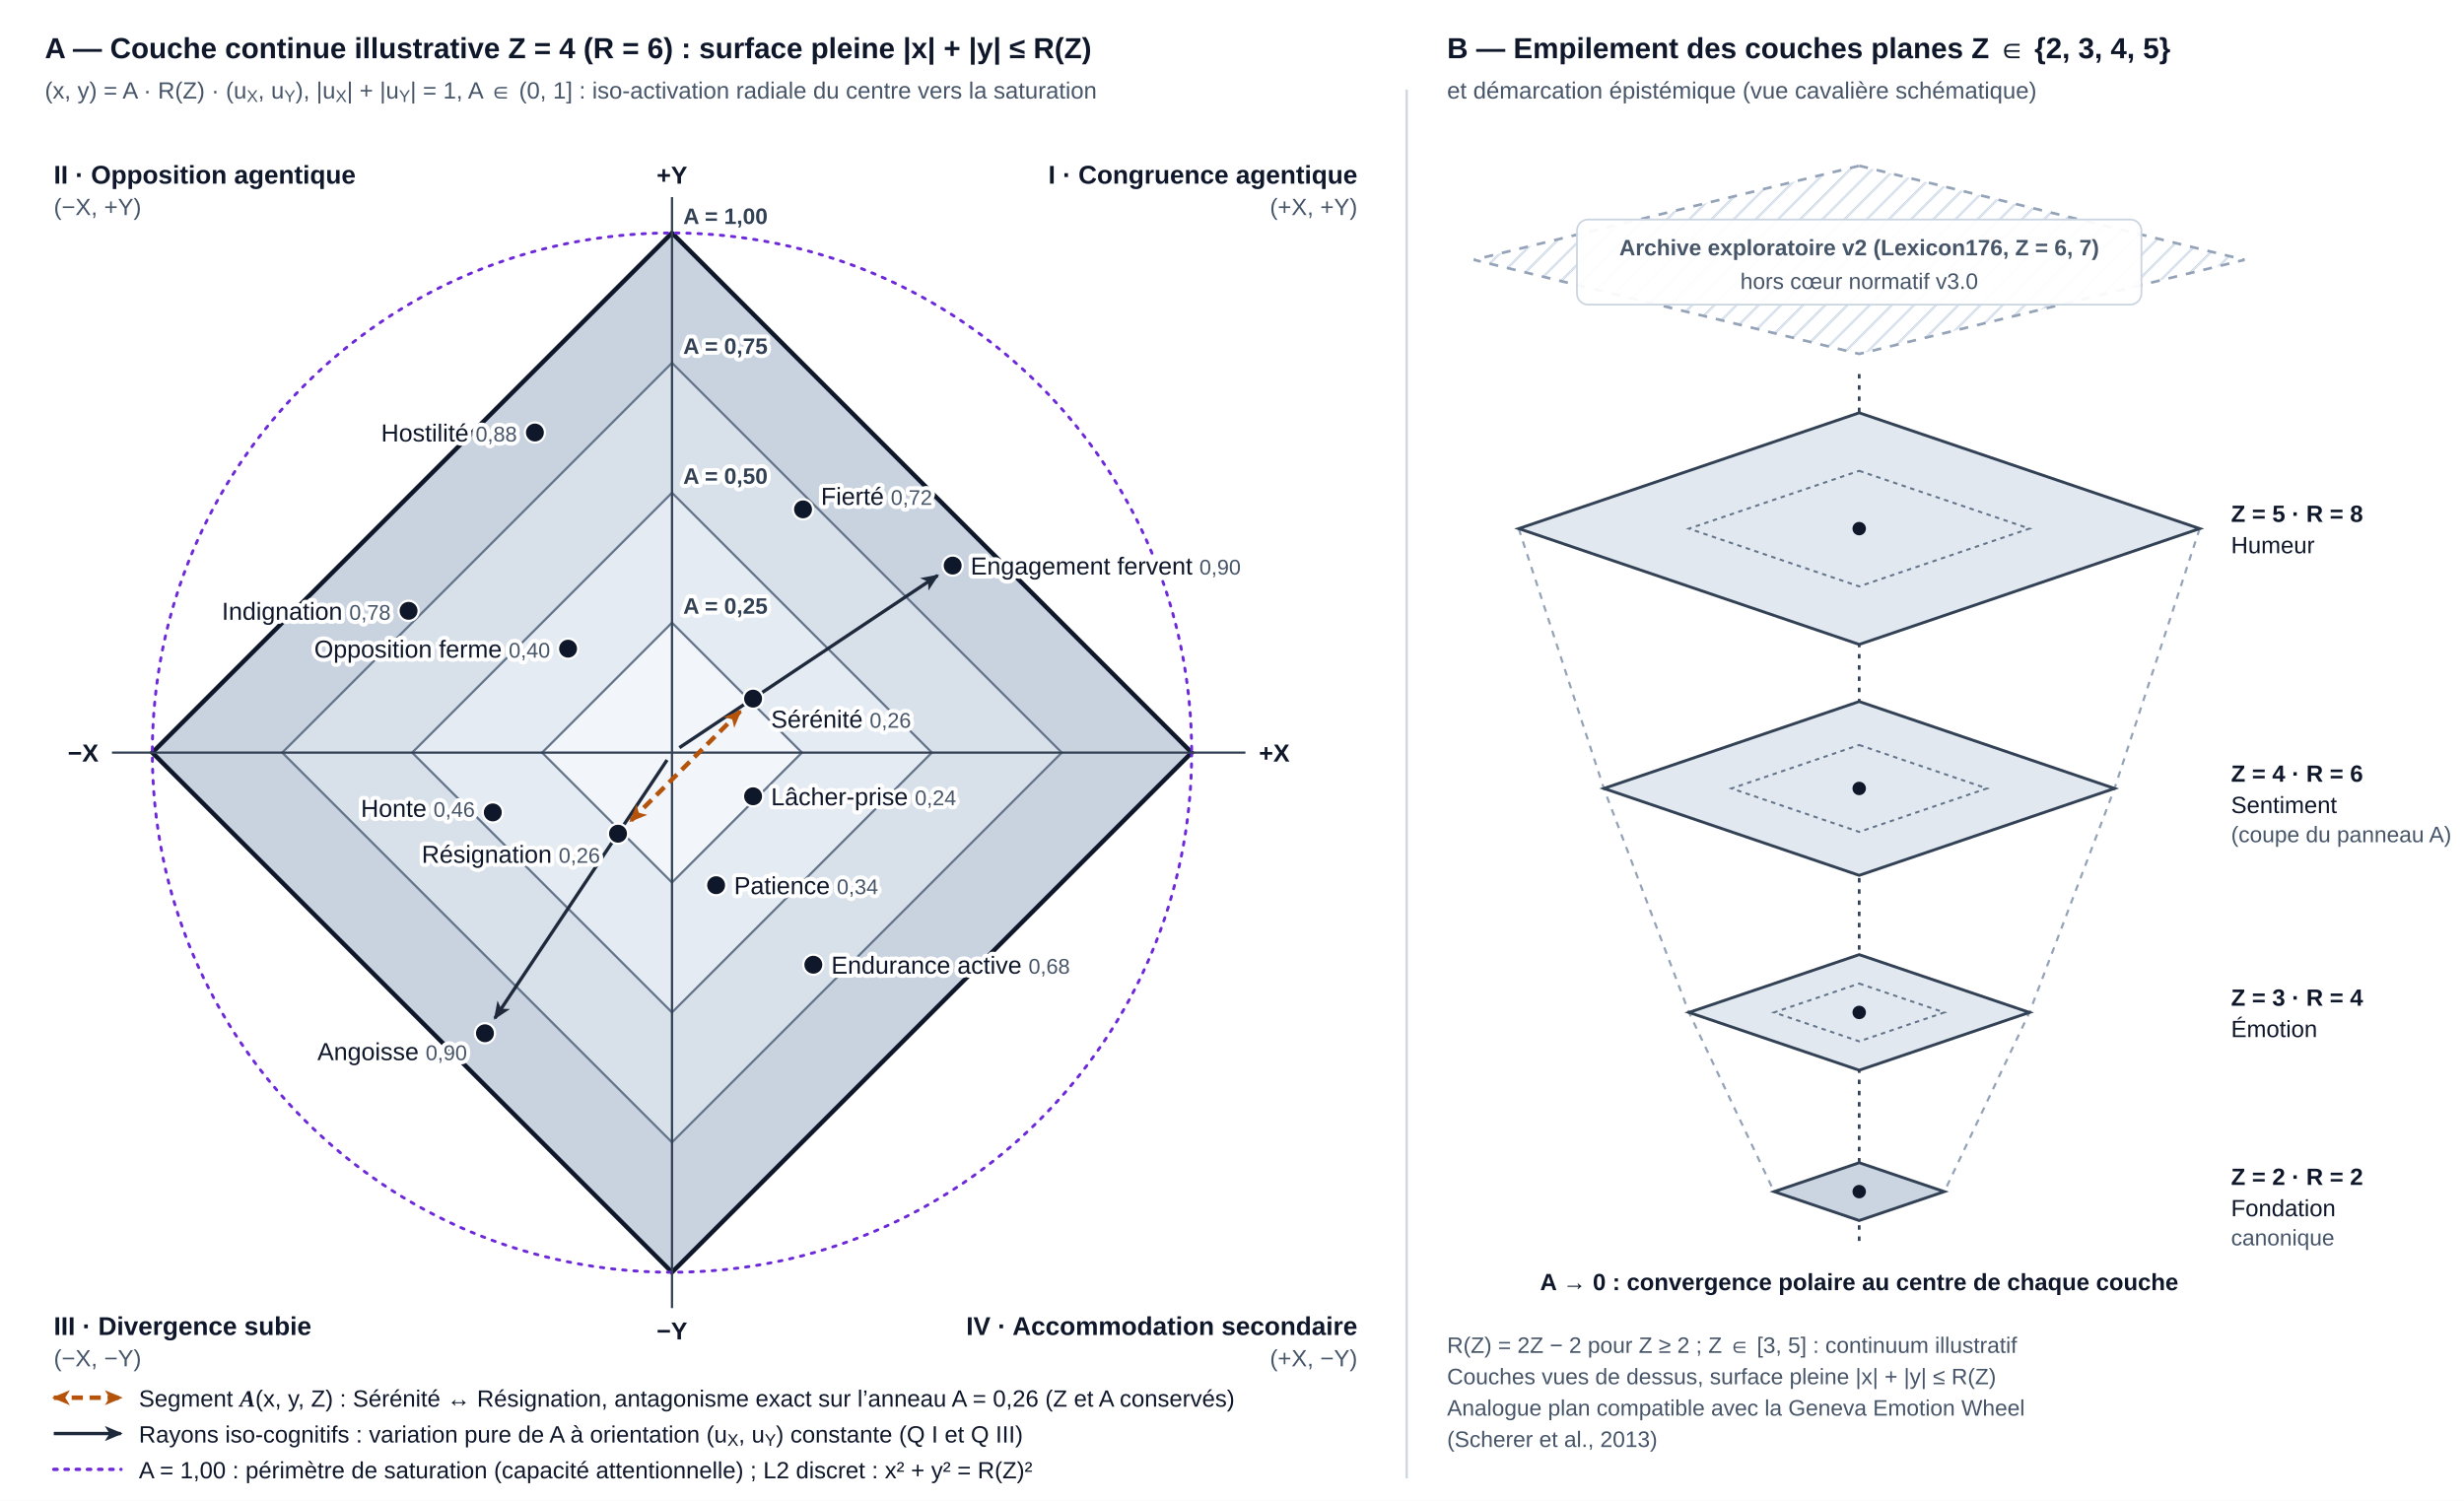
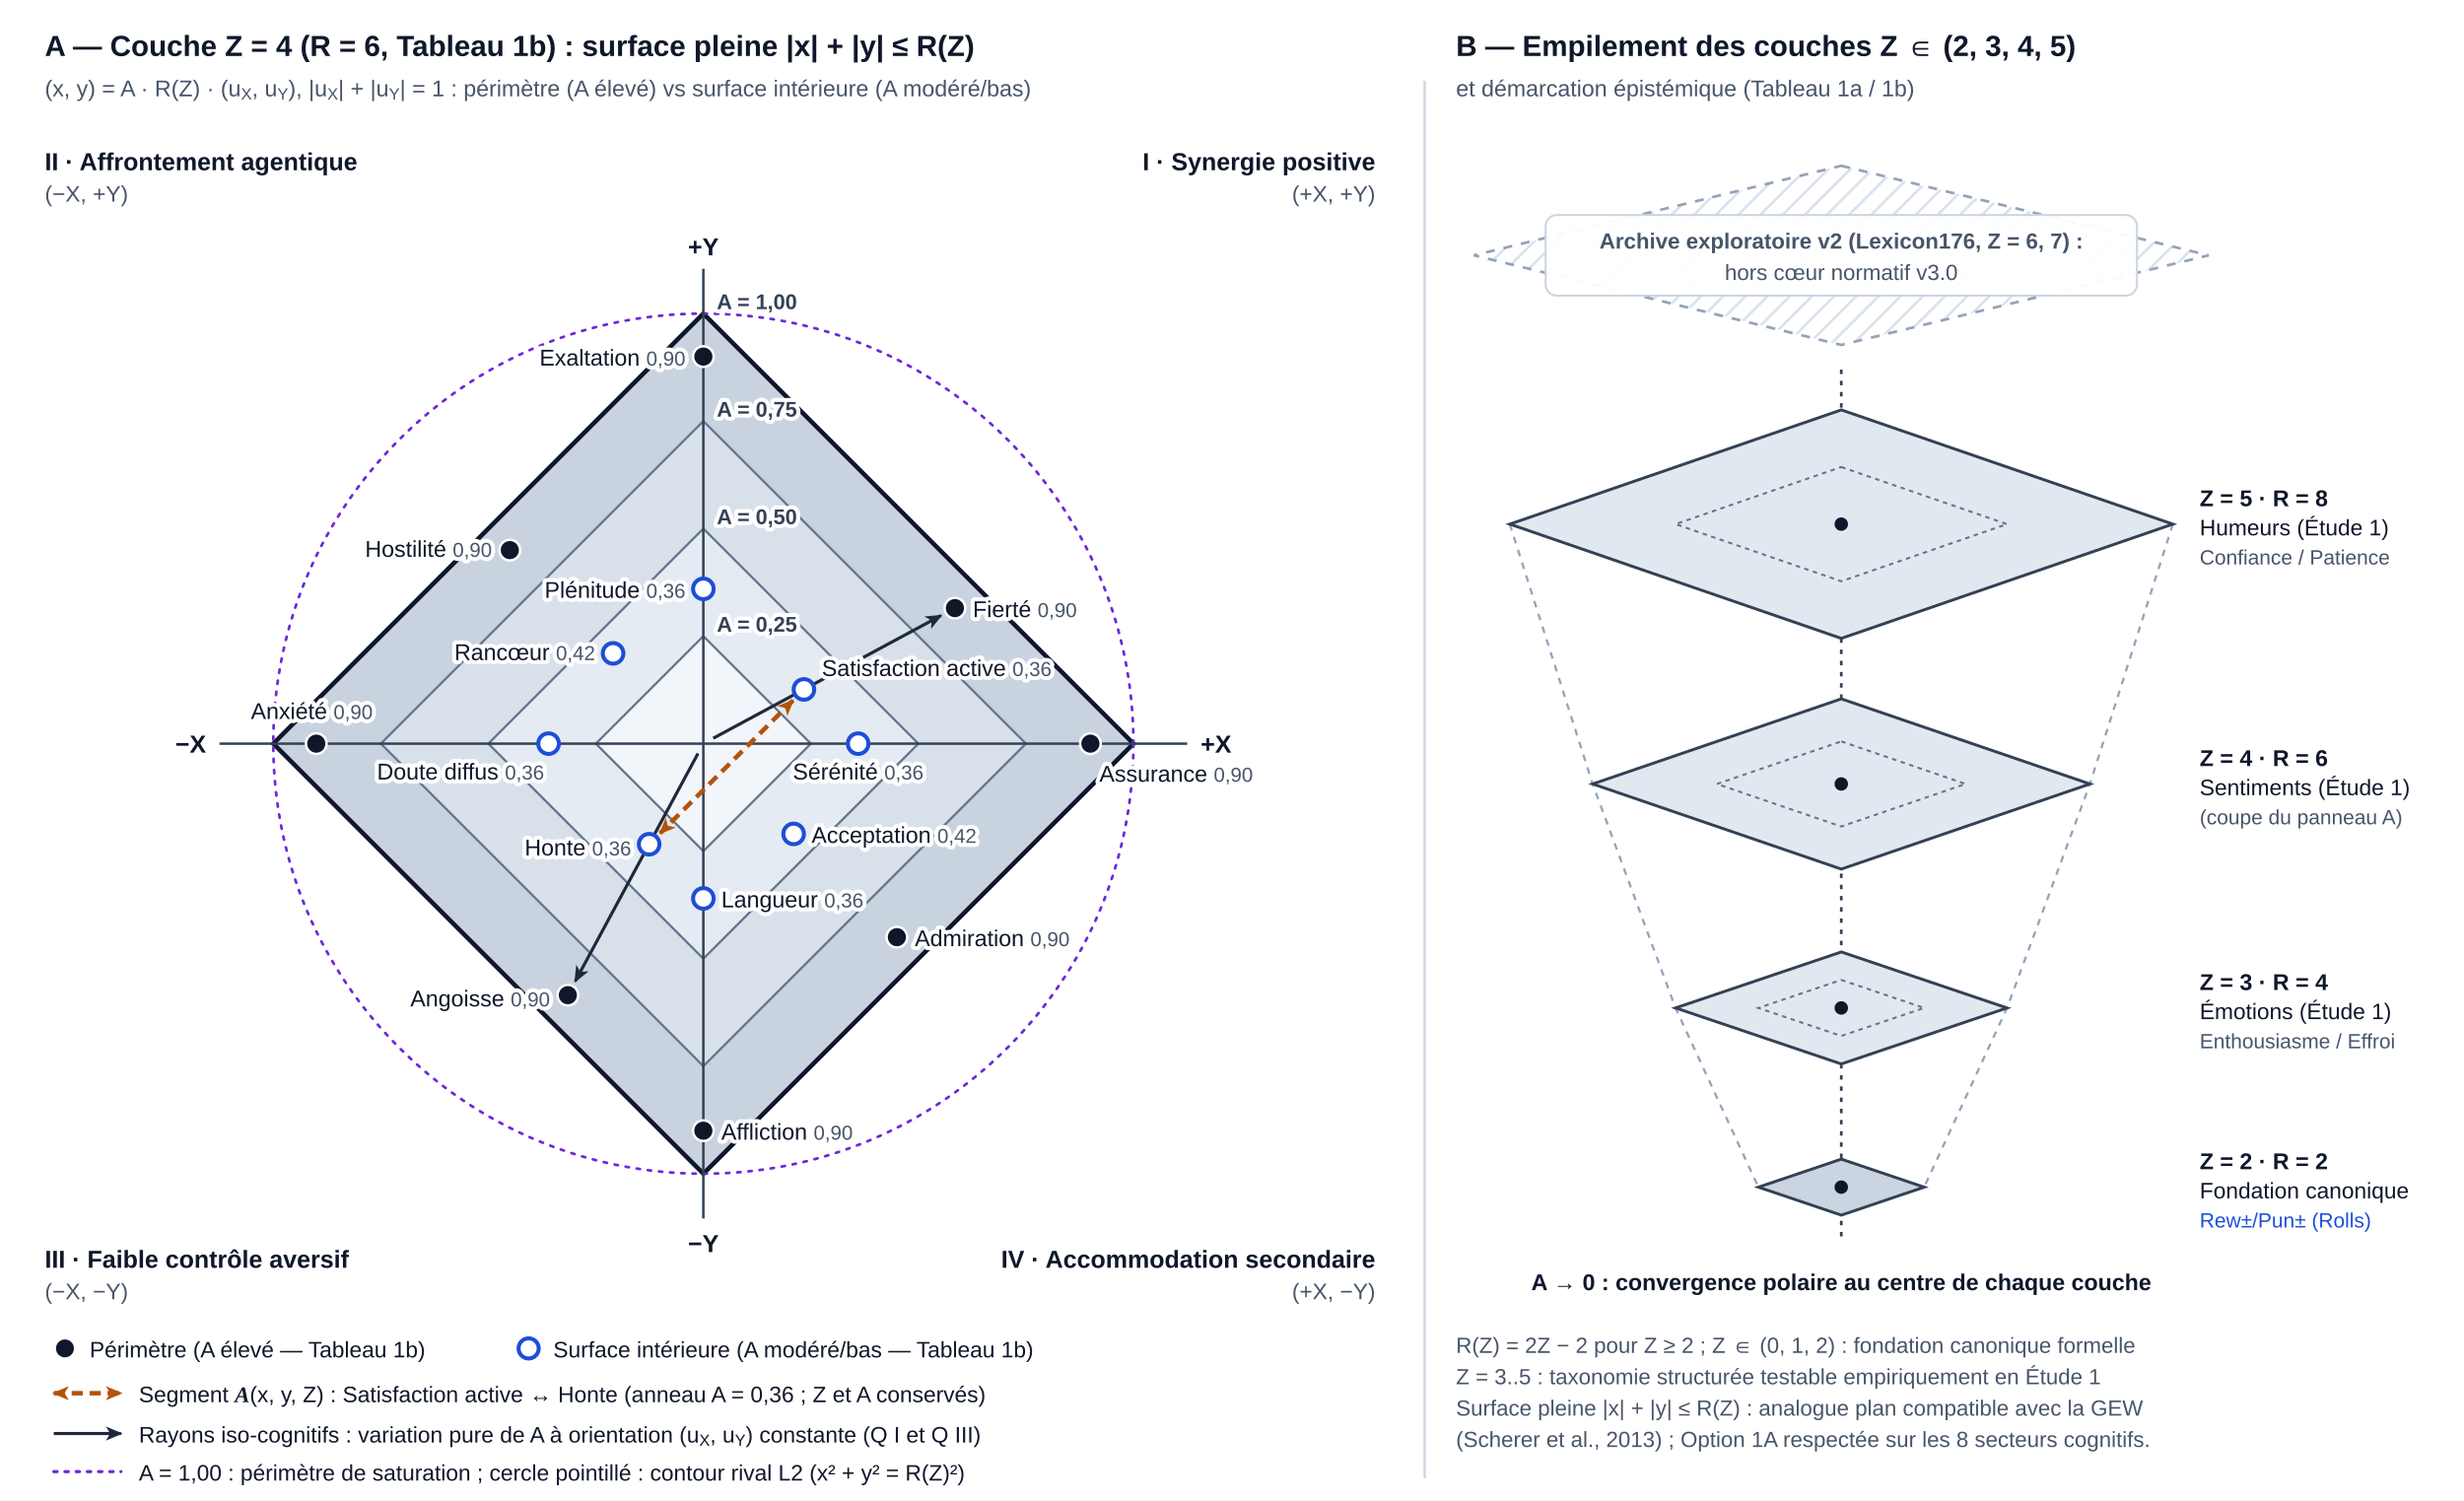
<svg xmlns="http://www.w3.org/2000/svg" id="fig4-taxonomie-svg" viewBox="0 0 1100 670" width="1100" height="670" role="img" aria-labelledby="fig4-taxonomie-svg-title fig4-taxonomie-svg-desc" preserveAspectRatio="xMidYMid meet" style="background:#FFFFFF">
  <defs>
-     <marker id="f4-arr-ink" viewBox="0 0 10 10" refX="9" refY="5" markerWidth="8" markerHeight="8" markerUnits="userSpaceOnUse" orient="auto-start-reverse">
+     <marker id="f4-arr-ink" viewBox="0 0 10 10" refX="9" refY="5" markerWidth="7.5" markerHeight="7.5" markerUnits="userSpaceOnUse" orient="auto-start-reverse">
      <path d="M 0,0.8 L 10,5 L 0,9.2 L 2.6,5 Z" fill="#1E293B" />
    </marker>
-     <marker id="f4-arr-amber" viewBox="0 0 10 10" refX="9" refY="5" markerWidth="8" markerHeight="8" markerUnits="userSpaceOnUse" orient="auto-start-reverse">
+     <marker id="f4-arr-amber" viewBox="0 0 10 10" refX="9" refY="5" markerWidth="7.5" markerHeight="7.5" markerUnits="userSpaceOnUse" orient="auto-start-reverse">
      <path d="M 0,0.8 L 10,5 L 0,9.2 L 2.6,5 Z" fill="#B45309" />
    </marker>
    <pattern id="f4-hatch" width="7" height="7" patternUnits="userSpaceOnUse" patternTransform="rotate(45)">
      <line x1="0" y1="0" x2="0" y2="7" stroke="#CBD5E1" stroke-width="2" />
    </pattern>
  </defs>
  <rect x="0" y="0" width="1100" height="670" fill="#FFFFFF" />
-   <line x1="628" y1="40" x2="628" y2="660" stroke="#CBD5E1" stroke-width="1" />
-   <text x="20.0" y="26.0" font-family="'Segoe UI', Arial, Helvetica, sans-serif" font-size="13" font-weight="bold" fill="#0F172A" text-anchor="start">A — Couche continue illustrative Z = 4 (R = 6) : surface pleine |x| + |y| ≤ R(Z)</text>
-   <text x="20.0" y="44.0" font-family="'Segoe UI', Arial, Helvetica, sans-serif" font-size="10.5" font-weight="normal" fill="#475569" text-anchor="start">(x, y) = A · R(Z) · (u<tspan baseline-shift="sub" font-size="72%">X</tspan>, u<tspan baseline-shift="sub" font-size="72%">Y</tspan>), |u<tspan baseline-shift="sub" font-size="72%">X</tspan>| + |u<tspan baseline-shift="sub" font-size="72%">Y</tspan>| = 1, A ∈ (0, 1] : iso-activation radiale du centre vers la saturation</text>
-   <path d="M 300.0,104.0 L 532.0,336.0 L 300.0,568.0 L 68.0,336.0 Z" fill="#C9D3E0" stroke="none" />
-   <path d="M 300.0,162.0 L 474.0,336.0 L 300.0,510.0 L 126.0,336.0 Z" fill="#D8E0EA" stroke="none" />
-   <path d="M 300.0,220.0 L 416.0,336.0 L 300.0,452.0 L 184.0,336.0 Z" fill="#E5EBF2" stroke="none" />
-   <path d="M 300.0,278.0 L 358.0,336.0 L 300.0,394.0 L 242.0,336.0 Z" fill="#F2F5F9" stroke="none" />
-   <path d="M 300.0,278.0 L 358.0,336.0 L 300.0,394.0 L 242.0,336.0 Z" fill="none" stroke="#64748B" stroke-width="1" />
-   <path d="M 300.0,220.0 L 416.0,336.0 L 300.0,452.0 L 184.0,336.0 Z" fill="none" stroke="#64748B" stroke-width="1" />
-   <path d="M 300.0,162.0 L 474.0,336.0 L 300.0,510.0 L 126.0,336.0 Z" fill="none" stroke="#64748B" stroke-width="1" />
-   <path d="M 300.0,104.0 L 532.0,336.0 L 300.0,568.0 L 68.0,336.0 Z" fill="none" stroke="#0F172A" stroke-width="2" />
-   <circle cx="300.0" cy="336.0" r="232.0" fill="none" stroke="#6D28D9" stroke-width="1.3" stroke-dasharray="1.5 3.5" stroke-linecap="round" />
-   <line x1="50" y1="336.0" x2="556" y2="336.0" stroke="#334155" stroke-width="1" />
-   <line x1="300.0" y1="88" x2="300.0" y2="584" stroke="#334155" stroke-width="1" />
-   <text x="562.0" y="340.0" font-family="'Segoe UI', Arial, Helvetica, sans-serif" font-size="11" font-weight="bold" fill="#0F172A" text-anchor="start">+X</text>
-   <text x="44.0" y="340.0" font-family="'Segoe UI', Arial, Helvetica, sans-serif" font-size="11" font-weight="bold" fill="#0F172A" text-anchor="end">−X</text>
-   <text x="300.0" y="82.0" font-family="'Segoe UI', Arial, Helvetica, sans-serif" font-size="11" font-weight="bold" fill="#0F172A" text-anchor="middle">+Y</text>
-   <text x="300.0" y="598.0" font-family="'Segoe UI', Arial, Helvetica, sans-serif" font-size="11" font-weight="bold" fill="#0F172A" text-anchor="middle">−Y</text>
-   <text x="305.0" y="274.0" font-family="'Segoe UI', Arial, Helvetica, sans-serif" font-size="10" font-weight="bold" fill="#334155" text-anchor="start" paint-order="stroke" stroke="#FFFFFF" stroke-width="3.6" stroke-linejoin="round">A = 0,25</text>
-   <text x="305.0" y="216.0" font-family="'Segoe UI', Arial, Helvetica, sans-serif" font-size="10" font-weight="bold" fill="#334155" text-anchor="start" paint-order="stroke" stroke="#FFFFFF" stroke-width="3.6" stroke-linejoin="round">A = 0,50</text>
-   <text x="305.0" y="158.0" font-family="'Segoe UI', Arial, Helvetica, sans-serif" font-size="10" font-weight="bold" fill="#334155" text-anchor="start" paint-order="stroke" stroke="#FFFFFF" stroke-width="3.6" stroke-linejoin="round">A = 0,75</text>
-   <text x="305.0" y="100.0" font-family="'Segoe UI', Arial, Helvetica, sans-serif" font-size="10" font-weight="bold" fill="#334155" text-anchor="start" paint-order="stroke" stroke="#FFFFFF" stroke-width="3.6" stroke-linejoin="round">A = 1,00</text>
-   <text x="24.0" y="82.0" font-family="'Segoe UI', Arial, Helvetica, sans-serif" font-size="11.5" font-weight="bold" fill="#0F172A" text-anchor="start">II · Opposition agentique</text>
-   <text x="24.0" y="96.0" font-family="'Segoe UI', Arial, Helvetica, sans-serif" font-size="10.5" font-weight="normal" fill="#475569" text-anchor="start">(−X, +Y)</text>
-   <text x="606.0" y="82.0" font-family="'Segoe UI', Arial, Helvetica, sans-serif" font-size="11.5" font-weight="bold" fill="#0F172A" text-anchor="end">I · Congruence agentique</text>
-   <text x="606.0" y="96.0" font-family="'Segoe UI', Arial, Helvetica, sans-serif" font-size="10.5" font-weight="normal" fill="#475569" text-anchor="end">(+X, +Y)</text>
-   <text x="24.0" y="596.0" font-family="'Segoe UI', Arial, Helvetica, sans-serif" font-size="11.5" font-weight="bold" fill="#0F172A" text-anchor="start">III · Divergence subie</text>
-   <text x="24.0" y="610.0" font-family="'Segoe UI', Arial, Helvetica, sans-serif" font-size="10.5" font-weight="normal" fill="#475569" text-anchor="start">(−X, −Y)</text>
-   <text x="606.0" y="596.0" font-family="'Segoe UI', Arial, Helvetica, sans-serif" font-size="11.5" font-weight="bold" fill="#0F172A" text-anchor="end">IV · Accommodation secondaire</text>
-   <text x="606.0" y="610.0" font-family="'Segoe UI', Arial, Helvetica, sans-serif" font-size="10.5" font-weight="normal" fill="#475569" text-anchor="end">(+X, −Y)</text>
-   <line x1="303.3" y1="333.8" x2="418.6" y2="256.9" stroke="#1E293B" stroke-width="1.5" marker-end="url(#f4-arr-ink)" />
-   <line x1="297.8" y1="339.3" x2="220.9" y2="454.6" stroke="#1E293B" stroke-width="1.5" marker-end="url(#f4-arr-ink)" />
-   <line x1="330.5" y1="317.5" x2="281.5" y2="366.5" stroke="#B45309" stroke-width="2" stroke-dasharray="5 3" marker-start="url(#f4-arr-amber)" marker-end="url(#f4-arr-amber)" />
-   <circle cx="336.2" cy="311.9" r="4.5" fill="#0F172A" stroke="#FFFFFF" stroke-width="1" />
-   <text x="344.2" y="324.9" font-family="'Segoe UI', Arial, Helvetica, sans-serif" font-size="11" font-weight="normal" fill="#0F172A" text-anchor="start" paint-order="stroke" stroke="#FFFFFF" stroke-width="3.6" stroke-linejoin="round">Sérénité <tspan font-size="9.5" fill="#475569">0,26</tspan>
+   <line x1="636" y1="36" x2="636" y2="660" stroke="#CBD5E1" stroke-width="1" />
+   <text x="20.0" y="25.0" font-family="'Segoe UI', Arial, Helvetica, sans-serif" font-size="13" font-weight="bold" fill="#0F172A" text-anchor="start">A — Couche Z = 4 (R = 6, Tableau 1b) : surface pleine |x| + |y| ≤ R(Z)</text>
+   <text x="20.0" y="43.0" font-family="'Segoe UI', Arial, Helvetica, sans-serif" font-size="10.2" font-weight="normal" fill="#475569" text-anchor="start">(x, y) = A · R(Z) · (u<tspan baseline-shift="sub" font-size="72%">X</tspan>, u<tspan baseline-shift="sub" font-size="72%">Y</tspan>), |u<tspan baseline-shift="sub" font-size="72%">X</tspan>| + |u<tspan baseline-shift="sub" font-size="72%">Y</tspan>| = 1 : périmètre (A élevé) vs surface intérieure (A modéré/bas)</text>
+   <path d="M 314.0,140.0 L 506.0,332.0 L 314.0,524.0 L 122.0,332.0 Z" fill="#C9D3E0" stroke="none" />
+   <path d="M 314.0,188.0 L 458.0,332.0 L 314.0,476.0 L 170.0,332.0 Z" fill="#D8E0EA" stroke="none" />
+   <path d="M 314.0,236.0 L 410.0,332.0 L 314.0,428.0 L 218.0,332.0 Z" fill="#E5EBF2" stroke="none" />
+   <path d="M 314.0,284.0 L 362.0,332.0 L 314.0,380.0 L 266.0,332.0 Z" fill="#F2F5F9" stroke="none" />
+   <path d="M 314.0,284.0 L 362.0,332.0 L 314.0,380.0 L 266.0,332.0 Z" fill="none" stroke="#64748B" stroke-width="1.0" />
+   <path d="M 314.0,236.0 L 410.0,332.0 L 314.0,428.0 L 218.0,332.0 Z" fill="none" stroke="#64748B" stroke-width="1.0" />
+   <path d="M 314.0,188.0 L 458.0,332.0 L 314.0,476.0 L 170.0,332.0 Z" fill="none" stroke="#64748B" stroke-width="1.0" />
+   <path d="M 314.0,140.0 L 506.0,332.0 L 314.0,524.0 L 122.0,332.0 Z" fill="none" stroke="#0F172A" stroke-width="2.0" />
+   <circle cx="314.0" cy="332.0" r="192.0" fill="none" stroke="#6D28D9" stroke-width="1.2" stroke-dasharray="1.5 3.5" stroke-linecap="round" />
+   <line x1="98.0" y1="332.0" x2="530.0" y2="332.0" stroke="#334155" stroke-width="1.1" />
+   <line x1="314.0" y1="120.0" x2="314.0" y2="544.0" stroke="#334155" stroke-width="1.1" />
+   <text x="536.0" y="336.0" font-family="'Segoe UI', Arial, Helvetica, sans-serif" font-size="11" font-weight="bold" fill="#0F172A" text-anchor="start">+X</text>
+   <text x="92.0" y="336.0" font-family="'Segoe UI', Arial, Helvetica, sans-serif" font-size="11" font-weight="bold" fill="#0F172A" text-anchor="end">−X</text>
+   <text x="314.0" y="114.0" font-family="'Segoe UI', Arial, Helvetica, sans-serif" font-size="11" font-weight="bold" fill="#0F172A" text-anchor="middle">+Y</text>
+   <text x="314.0" y="559.0" font-family="'Segoe UI', Arial, Helvetica, sans-serif" font-size="11" font-weight="bold" fill="#0F172A" text-anchor="middle">−Y</text>
+   <text x="320.0" y="282.0" font-family="'Segoe UI', Arial, Helvetica, sans-serif" font-size="9.5" font-weight="bold" fill="#334155" text-anchor="start" paint-order="stroke" stroke="#FFFFFF" stroke-width="3.6" stroke-linejoin="round">A = 0,25</text>
+   <text x="320.0" y="234.0" font-family="'Segoe UI', Arial, Helvetica, sans-serif" font-size="9.5" font-weight="bold" fill="#334155" text-anchor="start" paint-order="stroke" stroke="#FFFFFF" stroke-width="3.6" stroke-linejoin="round">A = 0,50</text>
+   <text x="320.0" y="186.0" font-family="'Segoe UI', Arial, Helvetica, sans-serif" font-size="9.5" font-weight="bold" fill="#334155" text-anchor="start" paint-order="stroke" stroke="#FFFFFF" stroke-width="3.6" stroke-linejoin="round">A = 0,75</text>
+   <text x="320.0" y="138.0" font-family="'Segoe UI', Arial, Helvetica, sans-serif" font-size="9.5" font-weight="bold" fill="#334155" text-anchor="start" paint-order="stroke" stroke="#FFFFFF" stroke-width="3.6" stroke-linejoin="round">A = 1,00</text>
+   <text x="20.0" y="76.0" font-family="'Segoe UI', Arial, Helvetica, sans-serif" font-size="11" font-weight="bold" fill="#0F172A" text-anchor="start">II · Affrontement agentique</text>
+   <text x="20.0" y="90.0" font-family="'Segoe UI', Arial, Helvetica, sans-serif" font-size="10" font-weight="normal" fill="#475569" text-anchor="start">(−X, +Y)</text>
+   <text x="614.0" y="76.0" font-family="'Segoe UI', Arial, Helvetica, sans-serif" font-size="11" font-weight="bold" fill="#0F172A" text-anchor="end">I · Synergie positive</text>
+   <text x="614.0" y="90.0" font-family="'Segoe UI', Arial, Helvetica, sans-serif" font-size="10" font-weight="normal" fill="#475569" text-anchor="end">(+X, +Y)</text>
+   <text x="20.0" y="566.0" font-family="'Segoe UI', Arial, Helvetica, sans-serif" font-size="11" font-weight="bold" fill="#0F172A" text-anchor="start">III · Faible contrôle aversif</text>
+   <text x="20.0" y="580.0" font-family="'Segoe UI', Arial, Helvetica, sans-serif" font-size="10" font-weight="normal" fill="#475569" text-anchor="start">(−X, −Y)</text>
+   <text x="614.0" y="566.0" font-family="'Segoe UI', Arial, Helvetica, sans-serif" font-size="11" font-weight="bold" fill="#0F172A" text-anchor="end">IV · Accommodation secondaire</text>
+   <text x="614.0" y="580.0" font-family="'Segoe UI', Arial, Helvetica, sans-serif" font-size="10" font-weight="normal" fill="#475569" text-anchor="end">(+X, −Y)</text>
+   <line x1="318.4" y1="329.6" x2="420.1" y2="274.8" stroke="#1E293B" stroke-width="1.4" marker-end="url(#f4-arr-ink)" />
+   <line x1="311.6" y1="336.4" x2="256.8" y2="438.1" stroke="#1E293B" stroke-width="1.4" marker-end="url(#f4-arr-ink)" />
+   <line x1="354.0" y1="312.7" x2="294.7" y2="372.0" stroke="#B45309" stroke-width="2" stroke-dasharray="5 3" marker-start="url(#f4-arr-amber)" marker-end="url(#f4-arr-amber)" />
+   <circle cx="314.0" cy="159.2" r="4.6" fill="#0F172A" stroke="#FFFFFF" stroke-width="1.1" />
+   <text x="306.0" y="163.2" font-family="'Segoe UI', Arial, Helvetica, sans-serif" font-size="10.2" font-weight="normal" fill="#0F172A" text-anchor="end" paint-order="stroke" stroke="#FFFFFF" stroke-width="3.6" stroke-linejoin="round">Exaltation <tspan font-size="9" fill="#475569">0,90</tspan>
  </text>
-   <circle cx="358.5" cy="227.4" r="4.5" fill="#0F172A" stroke="#FFFFFF" stroke-width="1" />
-   <text x="366.5" y="225.4" font-family="'Segoe UI', Arial, Helvetica, sans-serif" font-size="11" font-weight="normal" fill="#0F172A" text-anchor="start" paint-order="stroke" stroke="#FFFFFF" stroke-width="3.6" stroke-linejoin="round">Fierté <tspan font-size="9.5" fill="#475569">0,72</tspan>
+   <circle cx="314.0" cy="262.9" r="4.6" fill="#FFFFFF" stroke="#1D4ED8" stroke-width="1.8" />
+   <text x="306.0" y="266.9" font-family="'Segoe UI', Arial, Helvetica, sans-serif" font-size="10.2" font-weight="normal" fill="#0F172A" text-anchor="end" paint-order="stroke" stroke="#FFFFFF" stroke-width="3.6" stroke-linejoin="round">Plénitude <tspan font-size="9" fill="#475569">0,36</tspan>
  </text>
-   <circle cx="425.3" cy="252.5" r="4.5" fill="#0F172A" stroke="#FFFFFF" stroke-width="1" />
-   <text x="433.3" y="256.5" font-family="'Segoe UI', Arial, Helvetica, sans-serif" font-size="11" font-weight="normal" fill="#0F172A" text-anchor="start" paint-order="stroke" stroke="#FFFFFF" stroke-width="3.6" stroke-linejoin="round">Engagement fervent <tspan font-size="9.5" fill="#475569">0,90</tspan>
+   <circle cx="314.0" cy="504.8" r="4.6" fill="#0F172A" stroke="#FFFFFF" stroke-width="1.1" />
+   <text x="322.0" y="508.8" font-family="'Segoe UI', Arial, Helvetica, sans-serif" font-size="10.2" font-weight="normal" fill="#0F172A" text-anchor="start" paint-order="stroke" stroke="#FFFFFF" stroke-width="3.6" stroke-linejoin="round">Affliction <tspan font-size="9" fill="#475569">0,90</tspan>
  </text>
-   <circle cx="253.6" cy="289.6" r="4.5" fill="#0F172A" stroke="#FFFFFF" stroke-width="1" />
-   <text x="245.6" y="293.6" font-family="'Segoe UI', Arial, Helvetica, sans-serif" font-size="11" font-weight="normal" fill="#0F172A" text-anchor="end" paint-order="stroke" stroke="#FFFFFF" stroke-width="3.6" stroke-linejoin="round">Opposition ferme <tspan font-size="9.5" fill="#475569">0,40</tspan>
+   <circle cx="314.0" cy="401.1" r="4.6" fill="#FFFFFF" stroke="#1D4ED8" stroke-width="1.8" />
+   <text x="322.0" y="405.1" font-family="'Segoe UI', Arial, Helvetica, sans-serif" font-size="10.2" font-weight="normal" fill="#0F172A" text-anchor="start" paint-order="stroke" stroke="#FFFFFF" stroke-width="3.6" stroke-linejoin="round">Langueur <tspan font-size="9" fill="#475569">0,36</tspan>
  </text>
-   <circle cx="182.4" cy="272.7" r="4.5" fill="#0F172A" stroke="#FFFFFF" stroke-width="1" />
-   <text x="174.4" y="276.7" font-family="'Segoe UI', Arial, Helvetica, sans-serif" font-size="11" font-weight="normal" fill="#0F172A" text-anchor="end" paint-order="stroke" stroke="#FFFFFF" stroke-width="3.6" stroke-linejoin="round">Indignation <tspan font-size="9.5" fill="#475569">0,78</tspan>
+   <circle cx="486.8" cy="332.0" r="4.6" fill="#0F172A" stroke="#FFFFFF" stroke-width="1.1" />
+   <text x="490.8" y="349.0" font-family="'Segoe UI', Arial, Helvetica, sans-serif" font-size="10.2" font-weight="normal" fill="#0F172A" text-anchor="start" paint-order="stroke" stroke="#FFFFFF" stroke-width="3.6" stroke-linejoin="round">Assurance <tspan font-size="9" fill="#475569">0,90</tspan>
  </text>
-   <circle cx="238.8" cy="193.1" r="4.5" fill="#0F172A" stroke="#FFFFFF" stroke-width="1" />
-   <text x="230.8" y="197.1" font-family="'Segoe UI', Arial, Helvetica, sans-serif" font-size="11" font-weight="normal" fill="#0F172A" text-anchor="end" paint-order="stroke" stroke="#FFFFFF" stroke-width="3.6" stroke-linejoin="round">Hostilité <tspan font-size="9.5" fill="#475569">0,88</tspan>
+   <circle cx="383.1" cy="332.0" r="4.6" fill="#FFFFFF" stroke="#1D4ED8" stroke-width="1.8" />
+   <text x="383.1" y="348.0" font-family="'Segoe UI', Arial, Helvetica, sans-serif" font-size="10.2" font-weight="normal" fill="#0F172A" text-anchor="middle" paint-order="stroke" stroke="#FFFFFF" stroke-width="3.6" stroke-linejoin="round">Sérénité <tspan font-size="9" fill="#475569">0,36</tspan>
  </text>
-   <circle cx="275.9" cy="372.2" r="4.5" fill="#0F172A" stroke="#FFFFFF" stroke-width="1" />
-   <text x="267.9" y="385.2" font-family="'Segoe UI', Arial, Helvetica, sans-serif" font-size="11" font-weight="normal" fill="#0F172A" text-anchor="end" paint-order="stroke" stroke="#FFFFFF" stroke-width="3.6" stroke-linejoin="round">Résignation <tspan font-size="9.5" fill="#475569">0,26</tspan>
+   <circle cx="141.2" cy="332.0" r="4.6" fill="#0F172A" stroke="#FFFFFF" stroke-width="1.1" />
+   <text x="139.2" y="321.0" font-family="'Segoe UI', Arial, Helvetica, sans-serif" font-size="10.2" font-weight="normal" fill="#0F172A" text-anchor="middle" paint-order="stroke" stroke="#FFFFFF" stroke-width="3.6" stroke-linejoin="round">Anxiété <tspan font-size="9" fill="#475569">0,90</tspan>
  </text>
-   <circle cx="220.0" cy="362.7" r="4.5" fill="#0F172A" stroke="#FFFFFF" stroke-width="1" />
-   <text x="212.0" y="364.7" font-family="'Segoe UI', Arial, Helvetica, sans-serif" font-size="11" font-weight="normal" fill="#0F172A" text-anchor="end" paint-order="stroke" stroke="#FFFFFF" stroke-width="3.6" stroke-linejoin="round">Honte <tspan font-size="9.5" fill="#475569">0,46</tspan>
+   <circle cx="244.9" cy="332.0" r="4.6" fill="#FFFFFF" stroke="#1D4ED8" stroke-width="1.8" />
+   <text x="242.9" y="348.0" font-family="'Segoe UI', Arial, Helvetica, sans-serif" font-size="10.2" font-weight="normal" fill="#0F172A" text-anchor="end" paint-order="stroke" stroke="#FFFFFF" stroke-width="3.6" stroke-linejoin="round">Doute diffus <tspan font-size="9" fill="#475569">0,36</tspan>
  </text>
-   <circle cx="216.5" cy="461.3" r="4.5" fill="#0F172A" stroke="#FFFFFF" stroke-width="1" />
-   <text x="208.5" y="473.3" font-family="'Segoe UI', Arial, Helvetica, sans-serif" font-size="11" font-weight="normal" fill="#0F172A" text-anchor="end" paint-order="stroke" stroke="#FFFFFF" stroke-width="3.6" stroke-linejoin="round">Angoisse <tspan font-size="9.5" fill="#475569">0,90</tspan>
+   <circle cx="426.3" cy="271.5" r="4.6" fill="#0F172A" stroke="#FFFFFF" stroke-width="1.1" />
+   <text x="434.3" y="275.5" font-family="'Segoe UI', Arial, Helvetica, sans-serif" font-size="10.2" font-weight="normal" fill="#0F172A" text-anchor="start" paint-order="stroke" stroke="#FFFFFF" stroke-width="3.6" stroke-linejoin="round">Fierté <tspan font-size="9" fill="#475569">0,90</tspan>
  </text>
-   <circle cx="336.2" cy="355.5" r="4.5" fill="#0F172A" stroke="#FFFFFF" stroke-width="1" />
-   <text x="344.2" y="359.5" font-family="'Segoe UI', Arial, Helvetica, sans-serif" font-size="11" font-weight="normal" fill="#0F172A" text-anchor="start" paint-order="stroke" stroke="#FFFFFF" stroke-width="3.6" stroke-linejoin="round">Lâcher-prise <tspan font-size="9.5" fill="#475569">0,24</tspan>
+   <circle cx="358.9" cy="307.8" r="4.6" fill="#FFFFFF" stroke="#1D4ED8" stroke-width="1.8" />
+   <text x="366.9" y="301.8" font-family="'Segoe UI', Arial, Helvetica, sans-serif" font-size="10.2" font-weight="normal" fill="#0F172A" text-anchor="start" paint-order="stroke" stroke="#FFFFFF" stroke-width="3.6" stroke-linejoin="round">Satisfaction active <tspan font-size="9" fill="#475569">0,36</tspan>
  </text>
-   <circle cx="319.7" cy="395.2" r="4.5" fill="#0F172A" stroke="#FFFFFF" stroke-width="1" />
-   <text x="327.7" y="399.2" font-family="'Segoe UI', Arial, Helvetica, sans-serif" font-size="11" font-weight="normal" fill="#0F172A" text-anchor="start" paint-order="stroke" stroke="#FFFFFF" stroke-width="3.6" stroke-linejoin="round">Patience <tspan font-size="9.5" fill="#475569">0,34</tspan>
+   <circle cx="227.6" cy="245.6" r="4.6" fill="#0F172A" stroke="#FFFFFF" stroke-width="1.1" />
+   <text x="219.6" y="248.6" font-family="'Segoe UI', Arial, Helvetica, sans-serif" font-size="10.2" font-weight="normal" fill="#0F172A" text-anchor="end" paint-order="stroke" stroke="#FFFFFF" stroke-width="3.6" stroke-linejoin="round">Hostilité <tspan font-size="9" fill="#475569">0,90</tspan>
  </text>
-   <circle cx="363.1" cy="430.7" r="4.5" fill="#0F172A" stroke="#FFFFFF" stroke-width="1" />
-   <text x="371.1" y="434.7" font-family="'Segoe UI', Arial, Helvetica, sans-serif" font-size="11" font-weight="normal" fill="#0F172A" text-anchor="start" paint-order="stroke" stroke="#FFFFFF" stroke-width="3.6" stroke-linejoin="round">Endurance active <tspan font-size="9.5" fill="#475569">0,68</tspan>
+   <circle cx="273.7" cy="291.7" r="4.6" fill="#FFFFFF" stroke="#1D4ED8" stroke-width="1.8" />
+   <text x="265.7" y="294.7" font-family="'Segoe UI', Arial, Helvetica, sans-serif" font-size="10.2" font-weight="normal" fill="#0F172A" text-anchor="end" paint-order="stroke" stroke="#FFFFFF" stroke-width="3.6" stroke-linejoin="round">Rancœur <tspan font-size="9" fill="#475569">0,42</tspan>
  </text>
-   <line x1="24" y1="624" x2="54" y2="624" stroke="#B45309" stroke-width="2" stroke-dasharray="5 3" marker-start="url(#f4-arr-amber)" marker-end="url(#f4-arr-amber)" />
-   <text x="62.0" y="628.0" font-family="'Segoe UI', Arial, Helvetica, sans-serif" font-size="10.5" font-weight="normal" fill="#0F172A" text-anchor="start">Segment <tspan font-family="Georgia, 'Times New Roman', serif" font-style="italic" font-weight="bold">A</tspan>(x, y, Z) : Sérénité ↔ Résignation, antagonisme exact sur l’anneau A = 0,26 (Z et A conservés)</text>
-   <line x1="24" y1="640" x2="54" y2="640" stroke="#1E293B" stroke-width="1.5" marker-end="url(#f4-arr-ink)" />
-   <text x="62.0" y="644.0" font-family="'Segoe UI', Arial, Helvetica, sans-serif" font-size="10.5" font-weight="normal" fill="#0F172A" text-anchor="start">Rayons iso-cognitifs : variation pure de A à orientation (u<tspan baseline-shift="sub" font-size="72%">X</tspan>, u<tspan baseline-shift="sub" font-size="72%">Y</tspan>) constante (Q I et Q III)</text>
-   <line x1="24" y1="656" x2="54" y2="656" stroke="#6D28D9" stroke-width="1.5" stroke-dasharray="1.5 3.5" stroke-linecap="round" />
-   <text x="62.0" y="660.0" font-family="'Segoe UI', Arial, Helvetica, sans-serif" font-size="10.5" font-weight="normal" fill="#0F172A" text-anchor="start">A = 1,00 : périmètre de saturation (capacité attentionnelle) ; L2 discret : x² + y² = R(Z)²</text>
-   <text x="646.0" y="26.0" font-family="'Segoe UI', Arial, Helvetica, sans-serif" font-size="13" font-weight="bold" fill="#0F172A" text-anchor="start">B — Empilement des couches planes Z ∈ {2, 3, 4, 5}</text>
-   <text x="646.0" y="44.0" font-family="'Segoe UI', Arial, Helvetica, sans-serif" font-size="10.5" font-weight="normal" fill="#475569" text-anchor="start">et démarcation épistémique (vue cavalière schématique)</text>
-   <path d="M 830.0,74.0 L 1002.0,116.0 L 830.0,158.0 L 658.0,116.0 Z" fill="url(#f4-hatch)" stroke="#94A3B8" stroke-width="1.2" stroke-dasharray="4 4" />
-   <rect x="704" y="98" width="252" height="38" rx="5" fill="#FFFFFF" fill-opacity="0.93" stroke="#CBD5E1" stroke-width="0.8" />
-   <text x="830.0" y="114.0" font-family="'Segoe UI', Arial, Helvetica, sans-serif" font-size="10" font-weight="bold" fill="#475569" text-anchor="middle">Archive exploratoire v2 (Lexicon176, Z = 6, 7)</text>
-   <text x="830.0" y="129.0" font-family="'Segoe UI', Arial, Helvetica, sans-serif" font-size="10" font-weight="normal" fill="#475569" text-anchor="middle">hors cœur normatif v3.0</text>
-   <polyline points="678.0,236.0 716.0,352.0 754.0,452.0 792.0,532.0" fill="none" stroke="#94A3B8" stroke-width="1" stroke-dasharray="3 3" />
-   <polyline points="982.0,236.0 944.0,352.0 906.0,452.0 868.0,532.0" fill="none" stroke="#94A3B8" stroke-width="1" stroke-dasharray="3 3" />
-   <line x1="830.0" y1="554.0" x2="830.0" y2="164.0" stroke="#334155" stroke-width="1.2" stroke-dasharray="2 3" />
-   <path d="M 830.0,184.3 L 982.0,236.0 L 830.0,287.7 L 678.0,236.0 Z" fill="#E2E8F0" stroke="#334155" stroke-width="1.3" />
-   <path d="M 830.0,210.2 L 906.0,236.0 L 830.0,261.8 L 754.0,236.0 Z" fill="none" stroke="#64748B" stroke-width="0.9" stroke-dasharray="2 2" />
-   <circle cx="830.0" cy="236.0" r="3" fill="#0F172A" />
-   <text x="996.0" y="233.0" font-family="'Segoe UI', Arial, Helvetica, sans-serif" font-size="10.5" font-weight="bold" fill="#0F172A" text-anchor="start">Z = 5 · R = 8</text>
-   <text x="996.0" y="247.0" font-family="'Segoe UI', Arial, Helvetica, sans-serif" font-size="10.5" font-weight="normal" fill="#0F172A" text-anchor="start">Humeur</text>
-   <path d="M 830.0,313.2 L 944.0,352.0 L 830.0,390.8 L 716.0,352.0 Z" fill="#E2E8F0" stroke="#334155" stroke-width="1.3" />
-   <path d="M 830.0,332.6 L 887.0,352.0 L 830.0,371.4 L 773.0,352.0 Z" fill="none" stroke="#64748B" stroke-width="0.9" stroke-dasharray="2 2" />
-   <circle cx="830.0" cy="352.0" r="3" fill="#0F172A" />
-   <text x="996.0" y="349.0" font-family="'Segoe UI', Arial, Helvetica, sans-serif" font-size="10.5" font-weight="bold" fill="#0F172A" text-anchor="start">Z = 4 · R = 6</text>
-   <text x="996.0" y="363.0" font-family="'Segoe UI', Arial, Helvetica, sans-serif" font-size="10.5" font-weight="normal" fill="#0F172A" text-anchor="start">Sentiment</text>
-   <text x="996.0" y="376.0" font-family="'Segoe UI', Arial, Helvetica, sans-serif" font-size="10" font-weight="normal" fill="#475569" text-anchor="start">(coupe du panneau A)</text>
-   <path d="M 830.0,426.2 L 906.0,452.0 L 830.0,477.8 L 754.0,452.0 Z" fill="#E2E8F0" stroke="#334155" stroke-width="1.3" />
-   <path d="M 830.0,439.1 L 868.0,452.0 L 830.0,464.9 L 792.0,452.0 Z" fill="none" stroke="#64748B" stroke-width="0.9" stroke-dasharray="2 2" />
-   <circle cx="830.0" cy="452.0" r="3" fill="#0F172A" />
-   <text x="996.0" y="449.0" font-family="'Segoe UI', Arial, Helvetica, sans-serif" font-size="10.5" font-weight="bold" fill="#0F172A" text-anchor="start">Z = 3 · R = 4</text>
-   <text x="996.0" y="463.0" font-family="'Segoe UI', Arial, Helvetica, sans-serif" font-size="10.5" font-weight="normal" fill="#0F172A" text-anchor="start">Émotion</text>
-   <path d="M 830.0,519.1 L 868.0,532.0 L 830.0,544.9 L 792.0,532.0 Z" fill="#CBD5E1" stroke="#334155" stroke-width="1.3" />
-   <circle cx="830.0" cy="532.0" r="3" fill="#0F172A" />
-   <text x="996.0" y="529.0" font-family="'Segoe UI', Arial, Helvetica, sans-serif" font-size="10.5" font-weight="bold" fill="#0F172A" text-anchor="start">Z = 2 · R = 2</text>
-   <text x="996.0" y="543.0" font-family="'Segoe UI', Arial, Helvetica, sans-serif" font-size="10.5" font-weight="normal" fill="#0F172A" text-anchor="start">Fondation</text>
-   <text x="996.0" y="556.0" font-family="'Segoe UI', Arial, Helvetica, sans-serif" font-size="10" font-weight="normal" fill="#475569" text-anchor="start">canonique</text>
-   <text x="830.0" y="576.0" font-family="'Segoe UI', Arial, Helvetica, sans-serif" font-size="10.5" font-weight="bold" fill="#0F172A" text-anchor="middle">A → 0 : convergence polaire au centre de chaque couche</text>
-   <text x="646.0" y="604.0" font-family="'Segoe UI', Arial, Helvetica, sans-serif" font-size="10" font-weight="normal" fill="#475569" text-anchor="start">R(Z) = 2Z − 2 pour Z ≥ 2 ; Z ∈ [3, 5] : continuum illustratif</text>
-   <text x="646.0" y="618.0" font-family="'Segoe UI', Arial, Helvetica, sans-serif" font-size="10" font-weight="normal" fill="#475569" text-anchor="start">Couches vues de dessus, surface pleine |x| + |y| ≤ R(Z)</text>
-   <text x="646.0" y="632.0" font-family="'Segoe UI', Arial, Helvetica, sans-serif" font-size="10" font-weight="normal" fill="#475569" text-anchor="start">Analogue plan compatible avec la Geneva Emotion Wheel</text>
-   <text x="646.0" y="646.0" font-family="'Segoe UI', Arial, Helvetica, sans-serif" font-size="10" font-weight="normal" fill="#475569" text-anchor="start">(Scherer et al., 2013)</text>
+   <circle cx="253.5" cy="444.3" r="4.6" fill="#0F172A" stroke="#FFFFFF" stroke-width="1.1" />
+   <text x="245.5" y="449.3" font-family="'Segoe UI', Arial, Helvetica, sans-serif" font-size="10.2" font-weight="normal" fill="#0F172A" text-anchor="end" paint-order="stroke" stroke="#FFFFFF" stroke-width="3.6" stroke-linejoin="round">Angoisse <tspan font-size="9" fill="#475569">0,90</tspan>
+   </text>
+   <circle cx="289.8" cy="376.9" r="4.6" fill="#FFFFFF" stroke="#1D4ED8" stroke-width="1.8" />
+   <text x="281.8" y="381.9" font-family="'Segoe UI', Arial, Helvetica, sans-serif" font-size="10.2" font-weight="normal" fill="#0F172A" text-anchor="end" paint-order="stroke" stroke="#FFFFFF" stroke-width="3.6" stroke-linejoin="round">Honte <tspan font-size="9" fill="#475569">0,36</tspan>
+   </text>
+   <circle cx="400.4" cy="418.4" r="4.6" fill="#0F172A" stroke="#FFFFFF" stroke-width="1.1" />
+   <text x="408.4" y="422.4" font-family="'Segoe UI', Arial, Helvetica, sans-serif" font-size="10.2" font-weight="normal" fill="#0F172A" text-anchor="start" paint-order="stroke" stroke="#FFFFFF" stroke-width="3.6" stroke-linejoin="round">Admiration <tspan font-size="9" fill="#475569">0,90</tspan>
+   </text>
+   <circle cx="354.3" cy="372.3" r="4.6" fill="#FFFFFF" stroke="#1D4ED8" stroke-width="1.8" />
+   <text x="362.3" y="376.3" font-family="'Segoe UI', Arial, Helvetica, sans-serif" font-size="10.2" font-weight="normal" fill="#0F172A" text-anchor="start" paint-order="stroke" stroke="#FFFFFF" stroke-width="3.6" stroke-linejoin="round">Acceptation <tspan font-size="9" fill="#475569">0,42</tspan>
+   </text>
+   <circle cx="29" cy="602" r="4.5" fill="#0F172A" stroke="#FFFFFF" stroke-width="1" />
+   <text x="40.0" y="606.0" font-family="'Segoe UI', Arial, Helvetica, sans-serif" font-size="10" font-weight="normal" fill="#0F172A" text-anchor="start">Périmètre (A élevé — Tableau 1b)</text>
+   <circle cx="236" cy="602" r="4.5" fill="#FFFFFF" stroke="#1D4ED8" stroke-width="1.8" />
+   <text x="247.0" y="606.0" font-family="'Segoe UI', Arial, Helvetica, sans-serif" font-size="10" font-weight="normal" fill="#0F172A" text-anchor="start">Surface intérieure (A modéré/bas — Tableau 1b)</text>
+   <line x1="24" y1="622" x2="54" y2="622" stroke="#B45309" stroke-width="2" stroke-dasharray="5 3" marker-start="url(#f4-arr-amber)" marker-end="url(#f4-arr-amber)" />
+   <text x="62.0" y="626.0" font-family="'Segoe UI', Arial, Helvetica, sans-serif" font-size="10" font-weight="normal" fill="#0F172A" text-anchor="start">Segment <tspan font-family="Georgia, 'Times New Roman', serif" font-style="italic" font-weight="bold">A</tspan>(x, y, Z) : Satisfaction active ↔ Honte (anneau A = 0,36 ; Z et A conservés)</text>
+   <line x1="24" y1="640" x2="54" y2="640" stroke="#1E293B" stroke-width="1.4" marker-end="url(#f4-arr-ink)" />
+   <text x="62.0" y="644.0" font-family="'Segoe UI', Arial, Helvetica, sans-serif" font-size="10" font-weight="normal" fill="#0F172A" text-anchor="start">Rayons iso-cognitifs : variation pure de A à orientation (u<tspan baseline-shift="sub" font-size="72%">X</tspan>, u<tspan baseline-shift="sub" font-size="72%">Y</tspan>) constante (Q I et Q III)</text>
+   <line x1="24" y1="657" x2="54" y2="657" stroke="#6D28D9" stroke-width="1.4" stroke-dasharray="1.5 3.5" stroke-linecap="round" />
+   <text x="62.0" y="661.0" font-family="'Segoe UI', Arial, Helvetica, sans-serif" font-size="10" font-weight="normal" fill="#0F172A" text-anchor="start">A = 1,00 : périmètre de saturation ; cercle pointillé : contour rival L2 (x² + y² = R(Z)²)</text>
+   <text x="650.0" y="25.0" font-family="'Segoe UI', Arial, Helvetica, sans-serif" font-size="13" font-weight="bold" fill="#0F172A" text-anchor="start">B — Empilement des couches Z ∈ (2, 3, 4, 5)</text>
+   <text x="650.0" y="43.0" font-family="'Segoe UI', Arial, Helvetica, sans-serif" font-size="10.2" font-weight="normal" fill="#475569" text-anchor="start">et démarcation épistémique (Tableau 1a / 1b)</text>
+   <path d="M 822.0,74.0 L 986.0,114.0 L 822.0,154.0 L 658.0,114.0 Z" fill="url(#f4-hatch)" stroke="#94A3B8" stroke-width="1.2" stroke-dasharray="4 4" />
+   <rect x="690" y="96" width="264" height="36" rx="5" fill="#FFFFFF" fill-opacity="0.94" stroke="#CBD5E1" stroke-width="0.9" />
+   <text x="822.0" y="111.0" font-family="'Segoe UI', Arial, Helvetica, sans-serif" font-size="9.8" font-weight="bold" fill="#475569" text-anchor="middle">Archive exploratoire v2 (Lexicon176, Z = 6, 7) :</text>
+   <text x="822.0" y="125.0" font-family="'Segoe UI', Arial, Helvetica, sans-serif" font-size="9.8" font-weight="normal" fill="#475569" text-anchor="middle">hors cœur normatif v3.0</text>
+   <polyline points="674.0,234.0 711.0,350.0 748.0,450.0 785.0,530.0" fill="none" stroke="#94A3B8" stroke-width="1" stroke-dasharray="3 3" />
+   <polyline points="970.0,234.0 933.0,350.0 896.0,450.0 859.0,530.0" fill="none" stroke="#94A3B8" stroke-width="1" stroke-dasharray="3 3" />
+   <line x1="822.0" y1="552.0" x2="822.0" y2="162.0" stroke="#334155" stroke-width="1.2" stroke-dasharray="2 3" />
+   <path d="M 822.0,183.0 L 970.0,234.0 L 822.0,285.0 L 674.0,234.0 Z" fill="#E2E8F0" stroke="#334155" stroke-width="1.3" />
+   <path d="M 822.0,208.5 L 896.0,234.0 L 822.0,259.5 L 748.0,234.0 Z" fill="none" stroke="#64748B" stroke-width="0.9" stroke-dasharray="2 2" />
+   <circle cx="822.0" cy="234.0" r="3" fill="#0F172A" />
+   <text x="982.0" y="226.0" font-family="'Segoe UI', Arial, Helvetica, sans-serif" font-size="10.2" font-weight="bold" fill="#0F172A" text-anchor="start">Z = 5 · R = 8</text>
+   <text x="982.0" y="239.0" font-family="'Segoe UI', Arial, Helvetica, sans-serif" font-size="10" font-weight="normal" fill="#0F172A" text-anchor="start">Humeurs (Étude 1)</text>
+   <text x="982.0" y="252.0" font-family="'Segoe UI', Arial, Helvetica, sans-serif" font-size="9.2" font-weight="normal" fill="#475569" text-anchor="start">Confiance / Patience</text>
+   <path d="M 822.0,312.0 L 933.0,350.0 L 822.0,388.0 L 711.0,350.0 Z" fill="#E2E8F0" stroke="#334155" stroke-width="1.3" />
+   <path d="M 822.0,331.0 L 877.5,350.0 L 822.0,369.0 L 766.5,350.0 Z" fill="none" stroke="#64748B" stroke-width="0.9" stroke-dasharray="2 2" />
+   <circle cx="822.0" cy="350.0" r="3" fill="#0F172A" />
+   <text x="982.0" y="342.0" font-family="'Segoe UI', Arial, Helvetica, sans-serif" font-size="10.2" font-weight="bold" fill="#0F172A" text-anchor="start">Z = 4 · R = 6</text>
+   <text x="982.0" y="355.0" font-family="'Segoe UI', Arial, Helvetica, sans-serif" font-size="10" font-weight="normal" fill="#0F172A" text-anchor="start">Sentiments (Étude 1)</text>
+   <text x="982.0" y="368.0" font-family="'Segoe UI', Arial, Helvetica, sans-serif" font-size="9.2" font-weight="normal" fill="#475569" text-anchor="start">(coupe du panneau A)</text>
+   <path d="M 822.0,425.0 L 896.0,450.0 L 822.0,475.0 L 748.0,450.0 Z" fill="#E2E8F0" stroke="#334155" stroke-width="1.3" />
+   <path d="M 822.0,437.5 L 859.0,450.0 L 822.0,462.5 L 785.0,450.0 Z" fill="none" stroke="#64748B" stroke-width="0.9" stroke-dasharray="2 2" />
+   <circle cx="822.0" cy="450.0" r="3" fill="#0F172A" />
+   <text x="982.0" y="442.0" font-family="'Segoe UI', Arial, Helvetica, sans-serif" font-size="10.2" font-weight="bold" fill="#0F172A" text-anchor="start">Z = 3 · R = 4</text>
+   <text x="982.0" y="455.0" font-family="'Segoe UI', Arial, Helvetica, sans-serif" font-size="10" font-weight="normal" fill="#0F172A" text-anchor="start">Émotions (Étude 1)</text>
+   <text x="982.0" y="468.0" font-family="'Segoe UI', Arial, Helvetica, sans-serif" font-size="9.2" font-weight="normal" fill="#475569" text-anchor="start">Enthousiasme / Effroi</text>
+   <path d="M 822.0,517.5 L 859.0,530.0 L 822.0,542.5 L 785.0,530.0 Z" fill="#CBD5E1" stroke="#334155" stroke-width="1.3" />
+   <circle cx="822.0" cy="530.0" r="3" fill="#0F172A" />
+   <text x="982.0" y="522.0" font-family="'Segoe UI', Arial, Helvetica, sans-serif" font-size="10.2" font-weight="bold" fill="#0F172A" text-anchor="start">Z = 2 · R = 2</text>
+   <text x="982.0" y="535.0" font-family="'Segoe UI', Arial, Helvetica, sans-serif" font-size="10" font-weight="normal" fill="#0F172A" text-anchor="start">Fondation canonique</text>
+   <text x="982.0" y="548.0" font-family="'Segoe UI', Arial, Helvetica, sans-serif" font-size="9.2" font-weight="normal" fill="#1D4ED8" text-anchor="start">Rew±/Pun± (Rolls)</text>
+   <text x="822.0" y="576.0" font-family="'Segoe UI', Arial, Helvetica, sans-serif" font-size="10.2" font-weight="bold" fill="#0F172A" text-anchor="middle">A → 0 : convergence polaire au centre de chaque couche</text>
+   <text x="650.0" y="604.0" font-family="'Segoe UI', Arial, Helvetica, sans-serif" font-size="9.8" font-weight="normal" fill="#475569" text-anchor="start">R(Z) = 2Z − 2 pour Z ≥ 2 ; Z ∈ (0, 1, 2) : fondation canonique formelle</text>
+   <text x="650.0" y="618.0" font-family="'Segoe UI', Arial, Helvetica, sans-serif" font-size="9.8" font-weight="normal" fill="#475569" text-anchor="start">Z = 3..5 : taxonomie structurée testable empiriquement en Étude 1</text>
+   <text x="650.0" y="632.0" font-family="'Segoe UI', Arial, Helvetica, sans-serif" font-size="9.8" font-weight="normal" fill="#475569" text-anchor="start">Surface pleine |x| + |y| ≤ R(Z) : analogue plan compatible avec la GEW</text>
+   <text x="650.0" y="646.0" font-family="'Segoe UI', Arial, Helvetica, sans-serif" font-size="9.8" font-weight="normal" fill="#475569" text-anchor="start">(Scherer et al., 2013) ; Option 1A respectée sur les 8 secteurs cognitifs.</text>
</svg>
